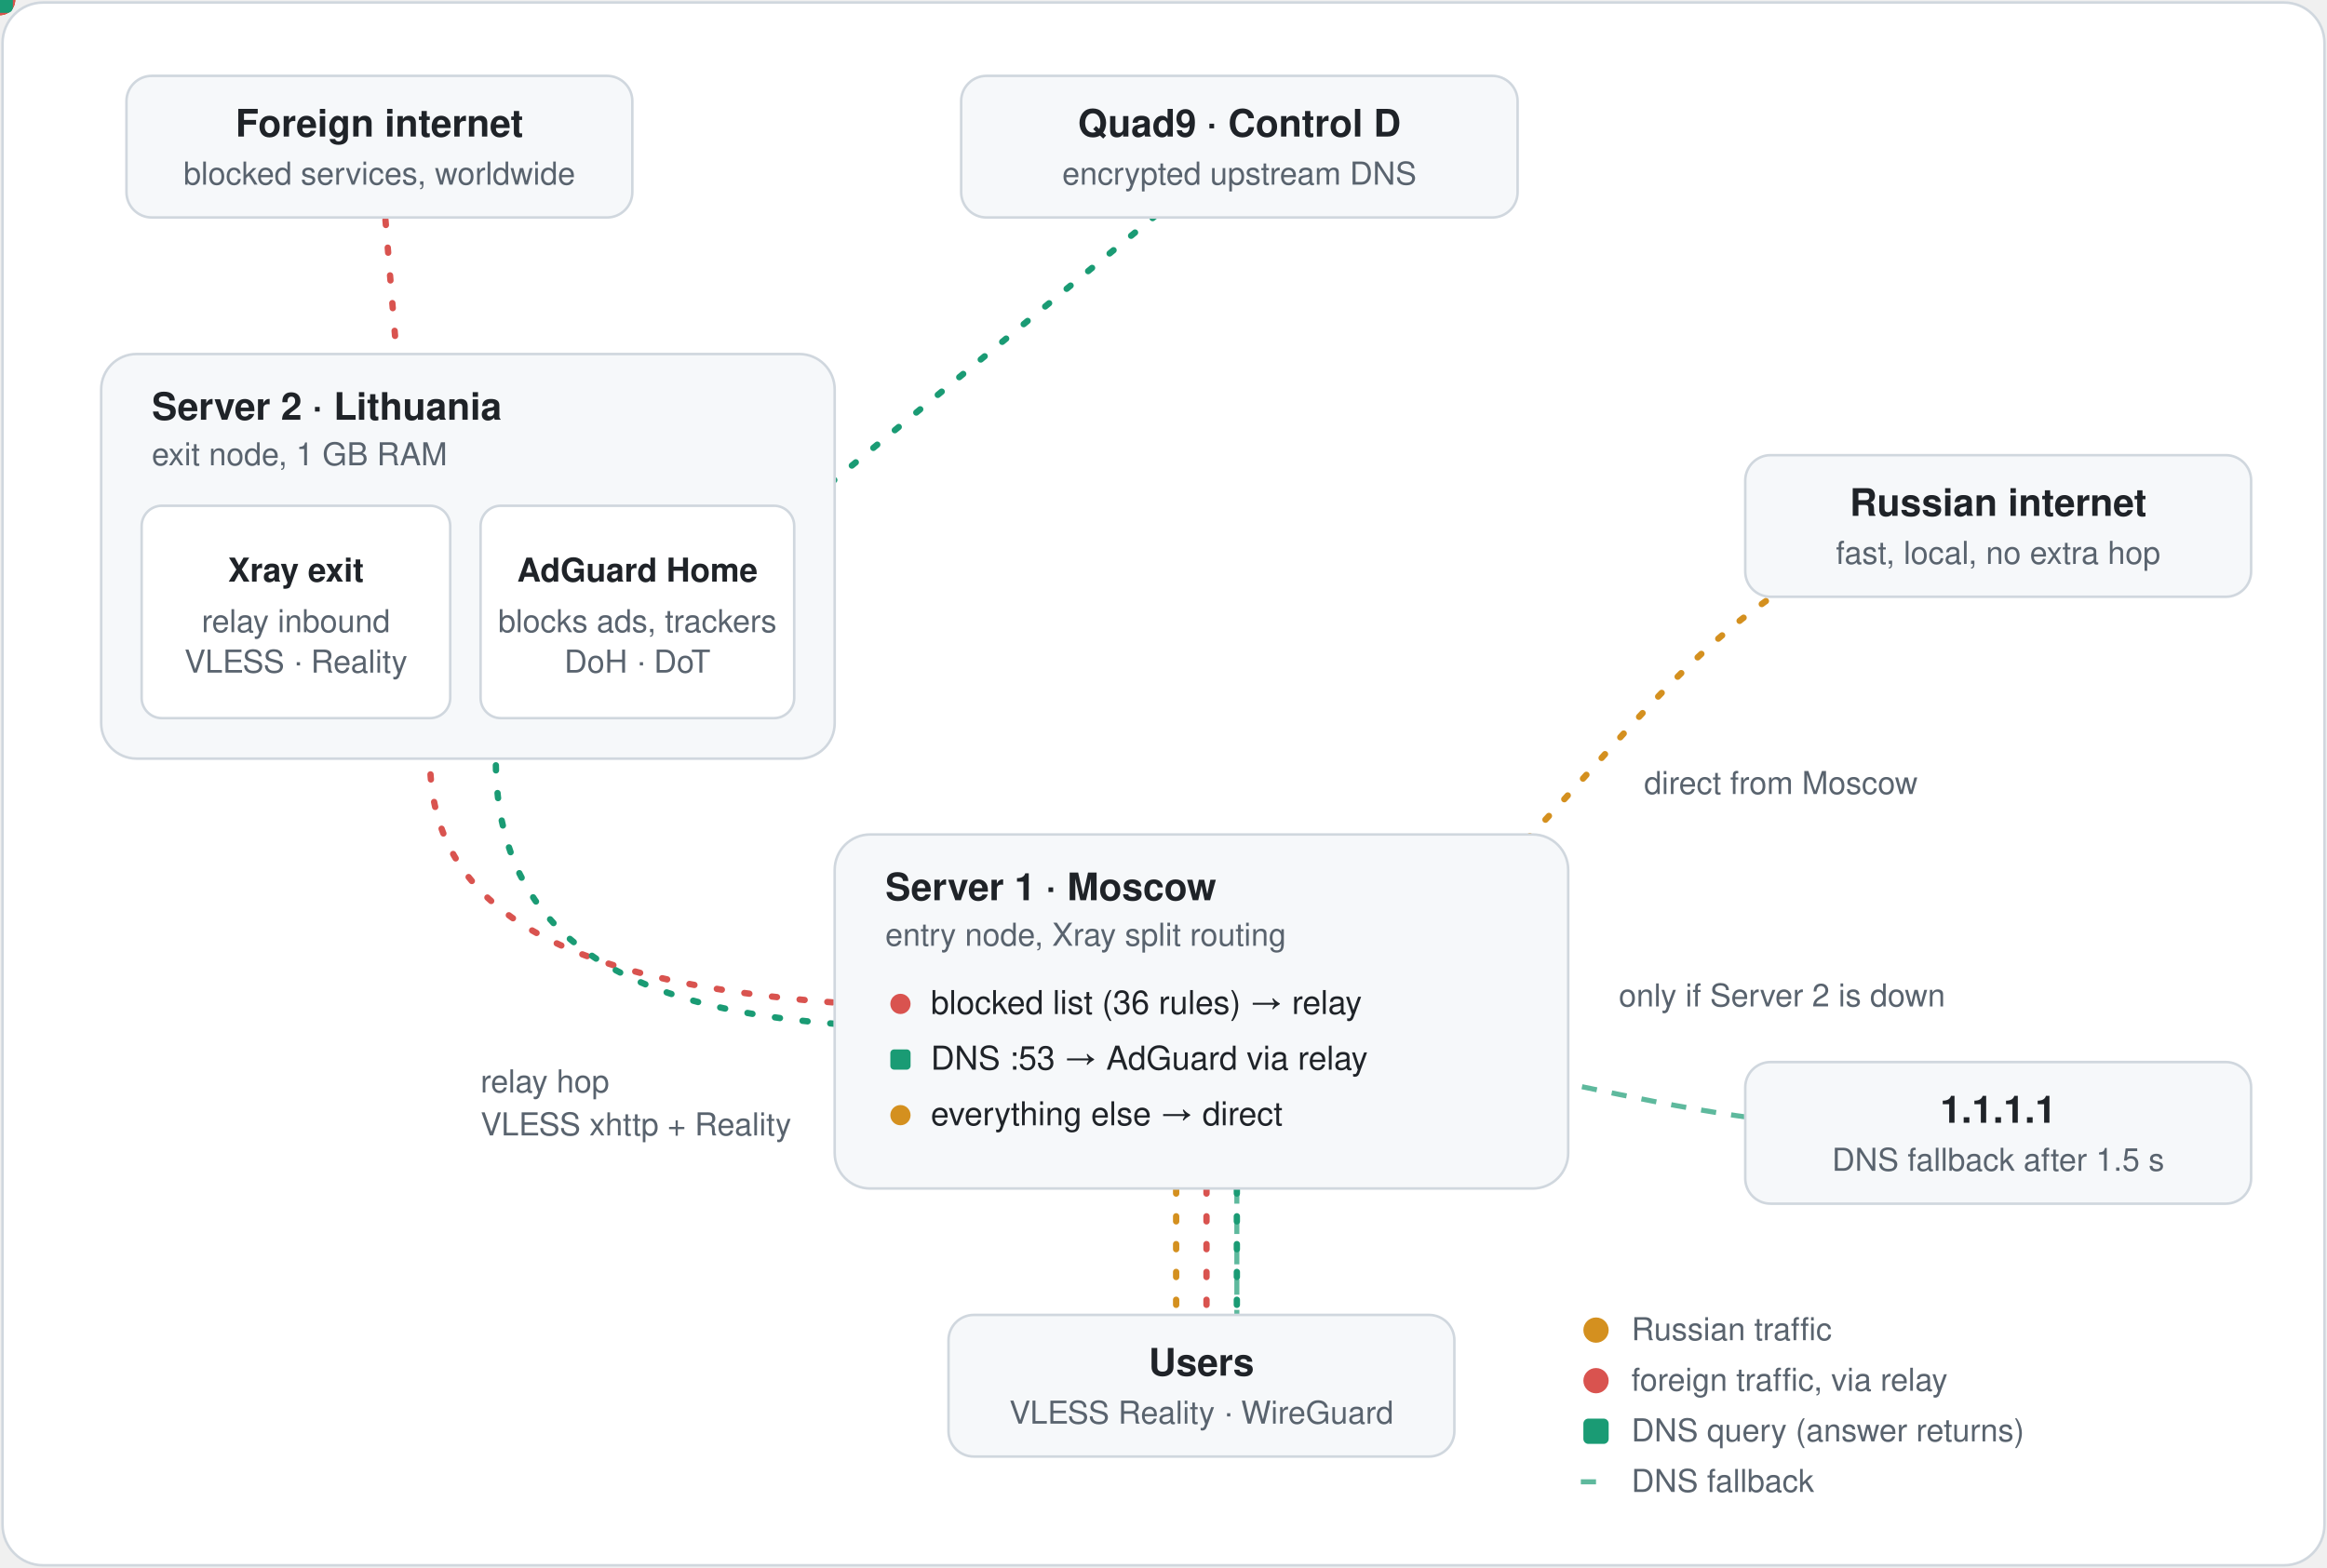
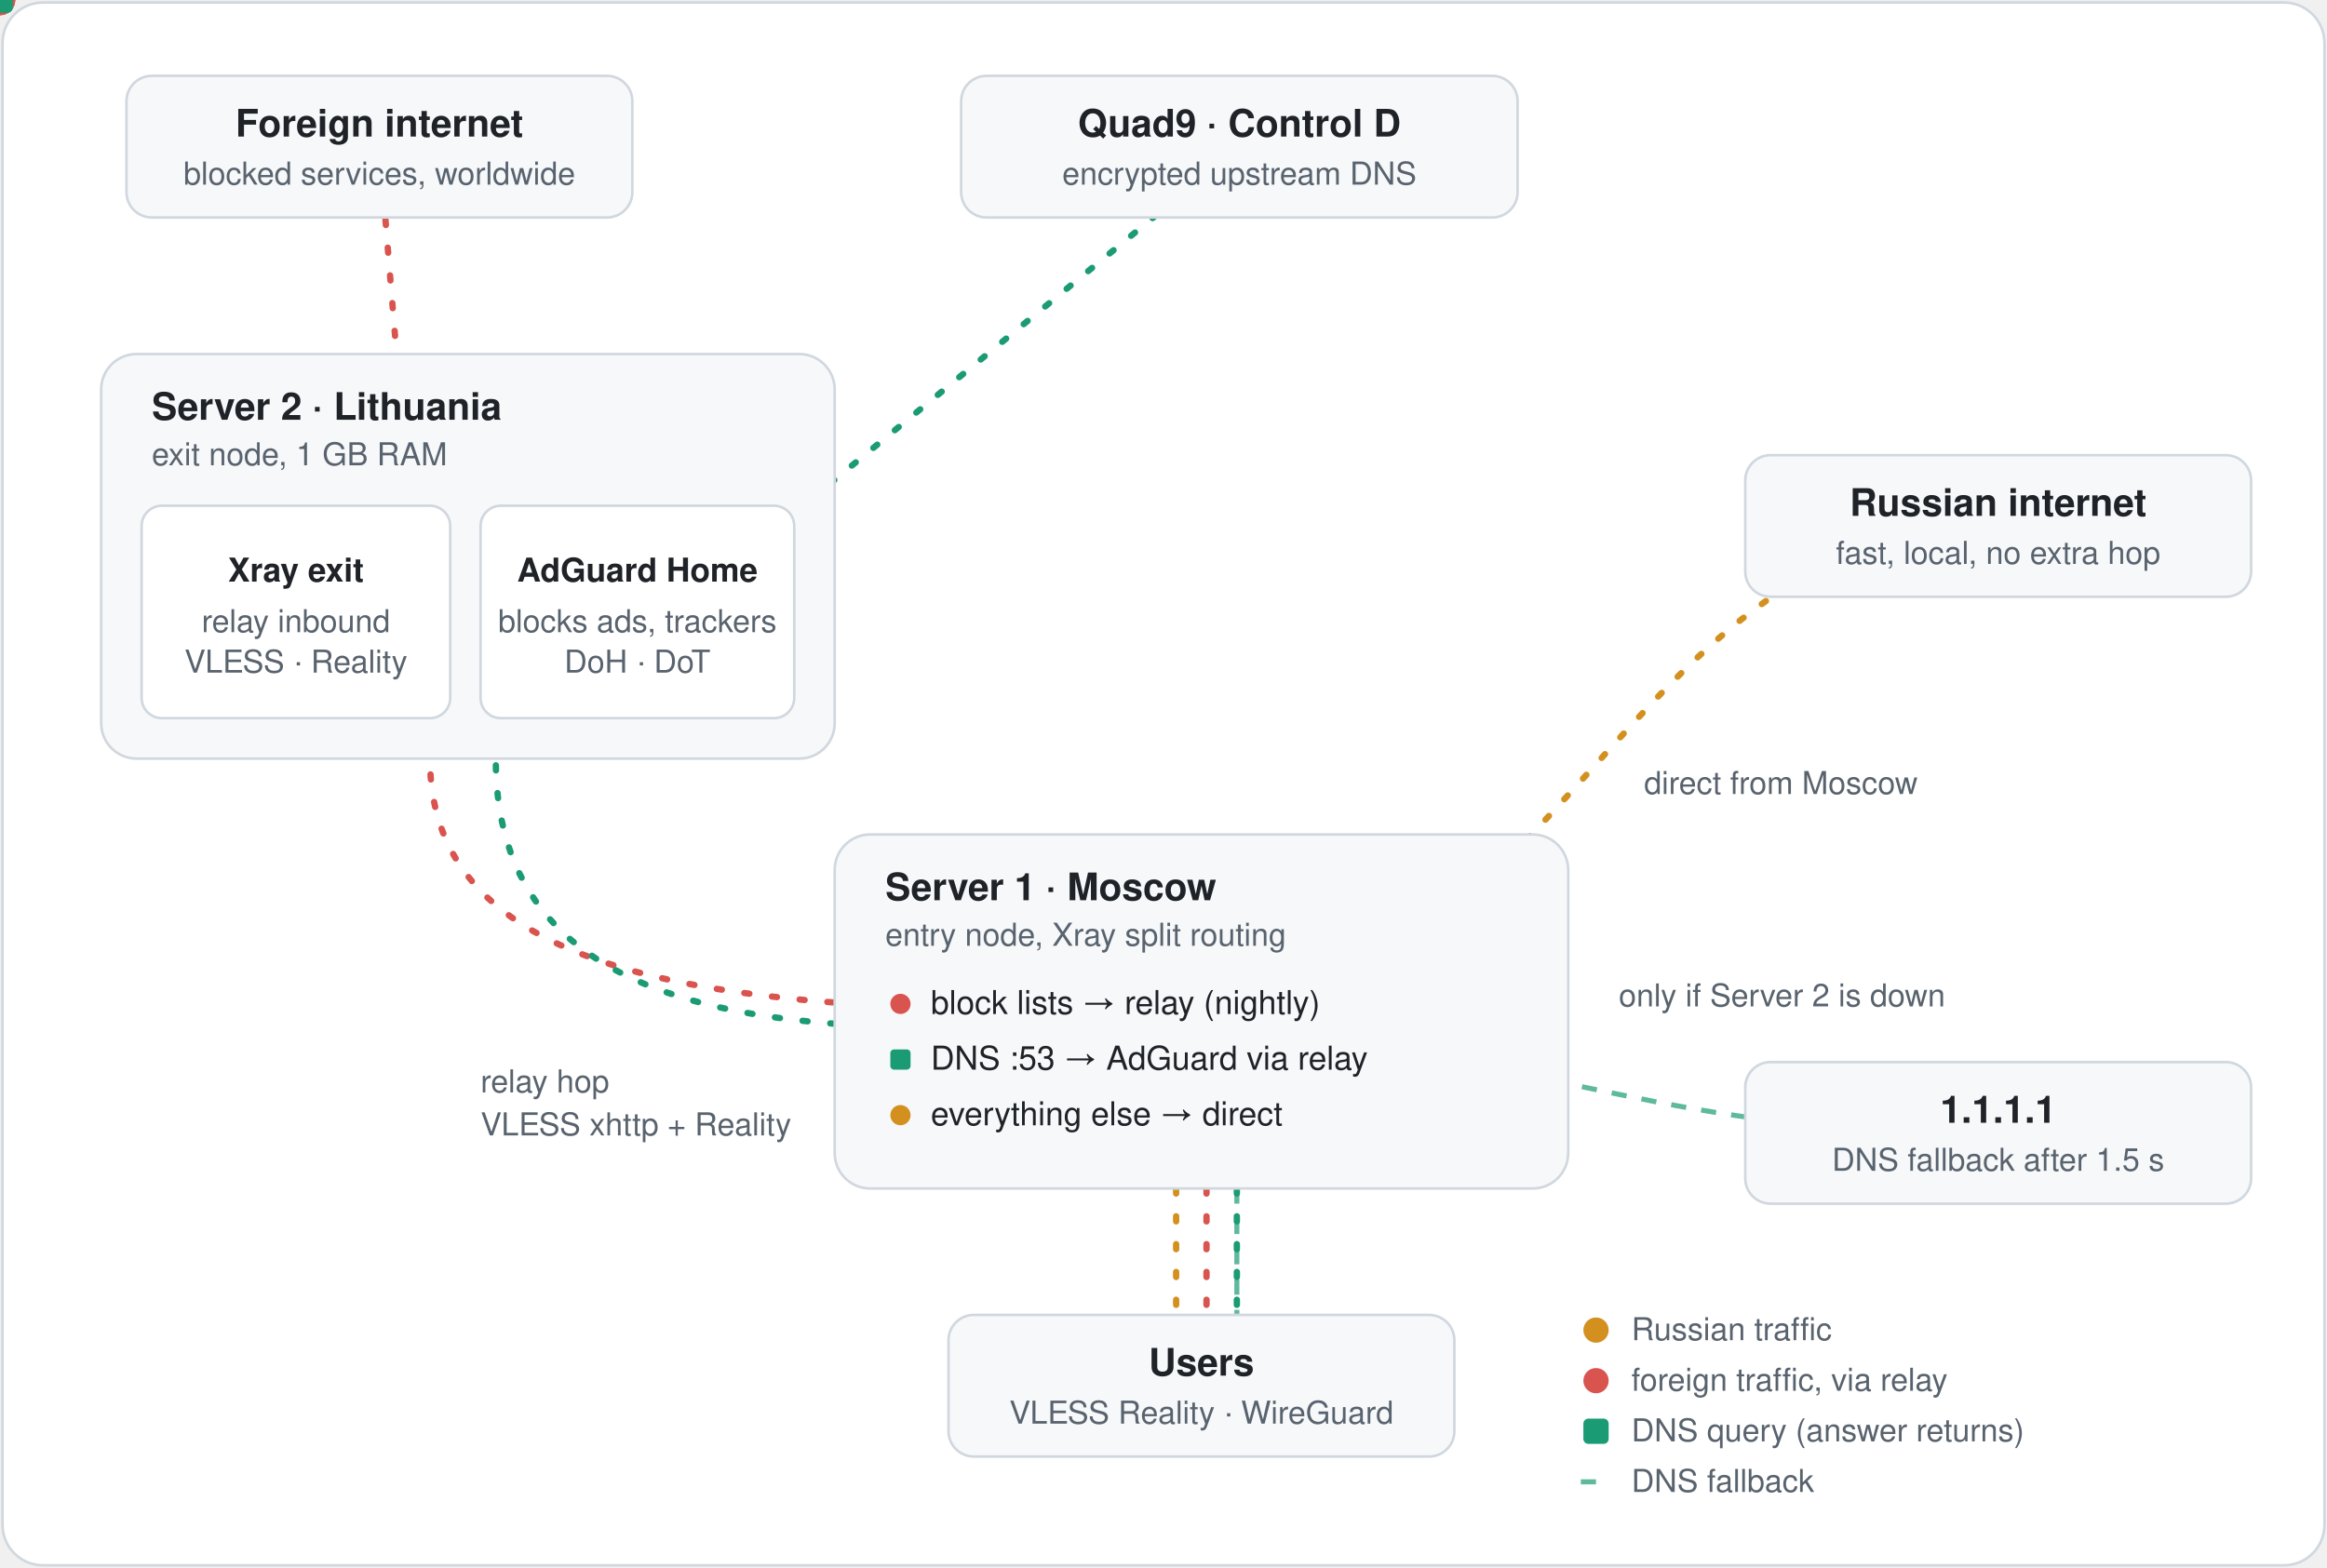
<svg xmlns="http://www.w3.org/2000/svg" viewBox="0 0 920 620" width="920" height="620" role="img" aria-labelledby="t d" font-family="-apple-system, 'Segoe UI', Helvetica, Arial, sans-serif">
  <style>
  .bg { fill: #ffffff; stroke: #d0d7de; }
  .box { fill: #f6f8fa; stroke: #d0d7de; }
  .inner { fill: #ffffff; stroke: #d0d7de; }
  .t { fill: #1f2328; font-size: 15px; font-weight: 600; }
  .s { fill: #59636e; font-size: 12.5px; }
  .r { fill: #1f2328; font-size: 13px; }
  .ru { stroke: #d4901f; } .fo { stroke: #d9534f; } .dn { stroke: #1a9b74; }
  .ruf { fill: #d4901f; } .fof { fill: #d9534f; } .dnf { fill: #1a9b74; }
  .flow { fill: none; stroke-width: 2.5; stroke-linecap: round; stroke-dasharray: 2 9; animation: run 0.9s linear infinite; }
  .fall { fill: none; stroke-width: 2; stroke-dasharray: 6 6; opacity: .7; }
  @keyframes run { to { stroke-dashoffset: -11; } }
  @media (prefers-color-scheme: dark) {
    .bg { fill: #0d1117; stroke: #30363d; }
    .box { fill: #161b22; stroke: #30363d; }
    .inner { fill: #0d1117; stroke: #3d444d; }
    .t, .r { fill: #e6edf3; } .s { fill: #9198a1; }
    .ru { stroke: #e3a33a; } .fo { stroke: #f06e6a; } .dn { stroke: #3fc29a; }
    .ruf { fill: #e3a33a; } .fof { fill: #f06e6a; } .dnf { fill: #3fc29a; }
  }
  @media (prefers-reduced-motion: reduce) { .flow { animation: none; } }
</style>
  <defs>
    <path id="p-ru" d="M465 560 L465 400 C 620 400, 640 208, 790 208" />
    <path id="p-fo" d="M477 560 L477 400 C 320 400, 170 400, 170 300 L150 58" />
    <path id="p-dn" d="M489 560 L489 400 C 330 414, 196 414, 196 300 L490 58" />
    <path id="p-fb" d="M489 560 L489 410 C 630 420, 650 448, 790 448" />
  </defs>
  <rect class="bg" x="1" y="1" width="918" height="618" rx="16" />
  <use href="#p-fb" class="fall dn" />
  <use href="#p-ru" class="flow ru" />
  <use href="#p-fo" class="flow fo" />
  <use href="#p-dn" class="flow dn" />
  <g class="ruf">
    <circle r="6">
      <animateMotion dur="4s" repeatCount="indefinite">
        <mpath href="#p-ru" />
      </animateMotion>
    </circle>
    <circle r="6">
      <animateMotion dur="4s" begin="2s" repeatCount="indefinite">
        <mpath href="#p-ru" />
      </animateMotion>
    </circle>
  </g>
  <g class="fof">
    <circle r="6">
      <animateMotion dur="5s" begin="0.7s" repeatCount="indefinite">
        <mpath href="#p-fo" />
      </animateMotion>
    </circle>
    <circle r="6">
      <animateMotion dur="5s" begin="3.2s" repeatCount="indefinite">
        <mpath href="#p-fo" />
      </animateMotion>
    </circle>
  </g>
  <g class="dnf">
    <rect x="-5" y="-5" width="10" height="10" rx="2">
      <animateMotion dur="5s" begin="1.4s" repeatCount="indefinite">
        <mpath href="#p-dn" />
      </animateMotion>
    </rect>
    <rect x="-5" y="-5" width="10" height="10" rx="2">
      <animateMotion dur="5s" begin="3.9s" repeatCount="indefinite">
        <mpath href="#p-dn" />
      </animateMotion>
    </rect>
  </g>
  <rect class="box" x="50" y="30" width="200" height="56" rx="10" />
  <text class="t" x="150" y="54" text-anchor="middle">Foreign internet</text>
  <text class="s" x="150" y="73" text-anchor="middle">blocked services, worldwide</text>
  <rect class="box" x="380" y="30" width="220" height="56" rx="10" />
  <text class="t" x="490" y="54" text-anchor="middle">Quad9 · Control D</text>
  <text class="s" x="490" y="73" text-anchor="middle">encrypted upstream DNS</text>
  <rect class="box" x="690" y="180" width="200" height="56" rx="10" />
  <text class="t" x="790" y="204" text-anchor="middle">Russian internet</text>
  <text class="s" x="790" y="223" text-anchor="middle">fast, local, no extra hop</text>
  <rect class="box" x="690" y="420" width="200" height="56" rx="10" />
  <text class="t" x="790" y="444" text-anchor="middle">1.1.1.1</text>
  <text class="s" x="790" y="463" text-anchor="middle">DNS fallback after 1.5 s</text>
  <rect class="box" x="40" y="140" width="290" height="160" rx="14" />
  <text class="t" x="60" y="166">Server 2 · Lithuania</text>
  <text class="s" x="60" y="184">exit node, 1 GB RAM</text>
  <rect class="inner" x="56" y="200" width="122" height="84" rx="8" />
  <text class="r" x="117" y="230" text-anchor="middle" font-weight="600">Xray exit</text>
  <text class="s" x="117" y="250" text-anchor="middle">relay inbound</text>
  <text class="s" x="117" y="266" text-anchor="middle">VLESS · Reality</text>
  <rect class="inner" x="190" y="200" width="124" height="84" rx="8" />
  <text class="r" x="252" y="230" text-anchor="middle" font-weight="600">AdGuard Home</text>
  <text class="s" x="252" y="250" text-anchor="middle">blocks ads, trackers</text>
  <text class="s" x="252" y="266" text-anchor="middle">DoH · DoT</text>
  <rect class="box" x="330" y="330" width="290" height="140" rx="14" />
  <text class="t" x="350" y="356">Server 1 · Moscow</text>
  <text class="s" x="350" y="374">entry node, Xray split routing</text>
  <circle class="fof" cx="356" cy="397" r="4" />
-   <text class="r" x="368" y="401">blocked list (36 rules) → relay</text>
+   <text class="r" x="368" y="401">block lists → relay (nightly)</text>
  <rect class="dnf" x="352" y="415" width="8" height="8" rx="1.5" />
  <text class="r" x="368" y="423">DNS :53 → AdGuard via relay</text>
  <circle class="ruf" cx="356" cy="441" r="4" />
  <text class="r" x="368" y="445">everything else → direct</text>
  <rect class="box" x="375" y="520" width="200" height="56" rx="10" />
  <text class="t" x="475" y="544" text-anchor="middle">Users</text>
  <text class="s" x="475" y="563" text-anchor="middle">VLESS Reality · WireGuard</text>
  <text class="s" x="190" y="432">relay hop</text>
  <text class="s" x="190" y="449">VLESS xhttp + Reality</text>
  <text class="s" x="650" y="314">direct from Moscow</text>
  <text class="s" x="640" y="398">only if Server 2 is down</text>
  <g transform="translate(625 520)">
    <circle class="ruf" cx="6" cy="6" r="5" />
    <text class="s" x="20" y="10">Russian traffic</text>
    <circle class="fof" cx="6" cy="26" r="5" />
    <text class="s" x="20" y="30">foreign traffic, via relay</text>
    <rect class="dnf" x="1" y="41" width="10" height="10" rx="2" />
    <text class="s" x="20" y="50">DNS query (answer returns)</text>
    <line class="fall dn" x1="0" y1="66" x2="12" y2="66" />
    <text class="s" x="20" y="70">DNS fallback</text>
  </g>
</svg>
